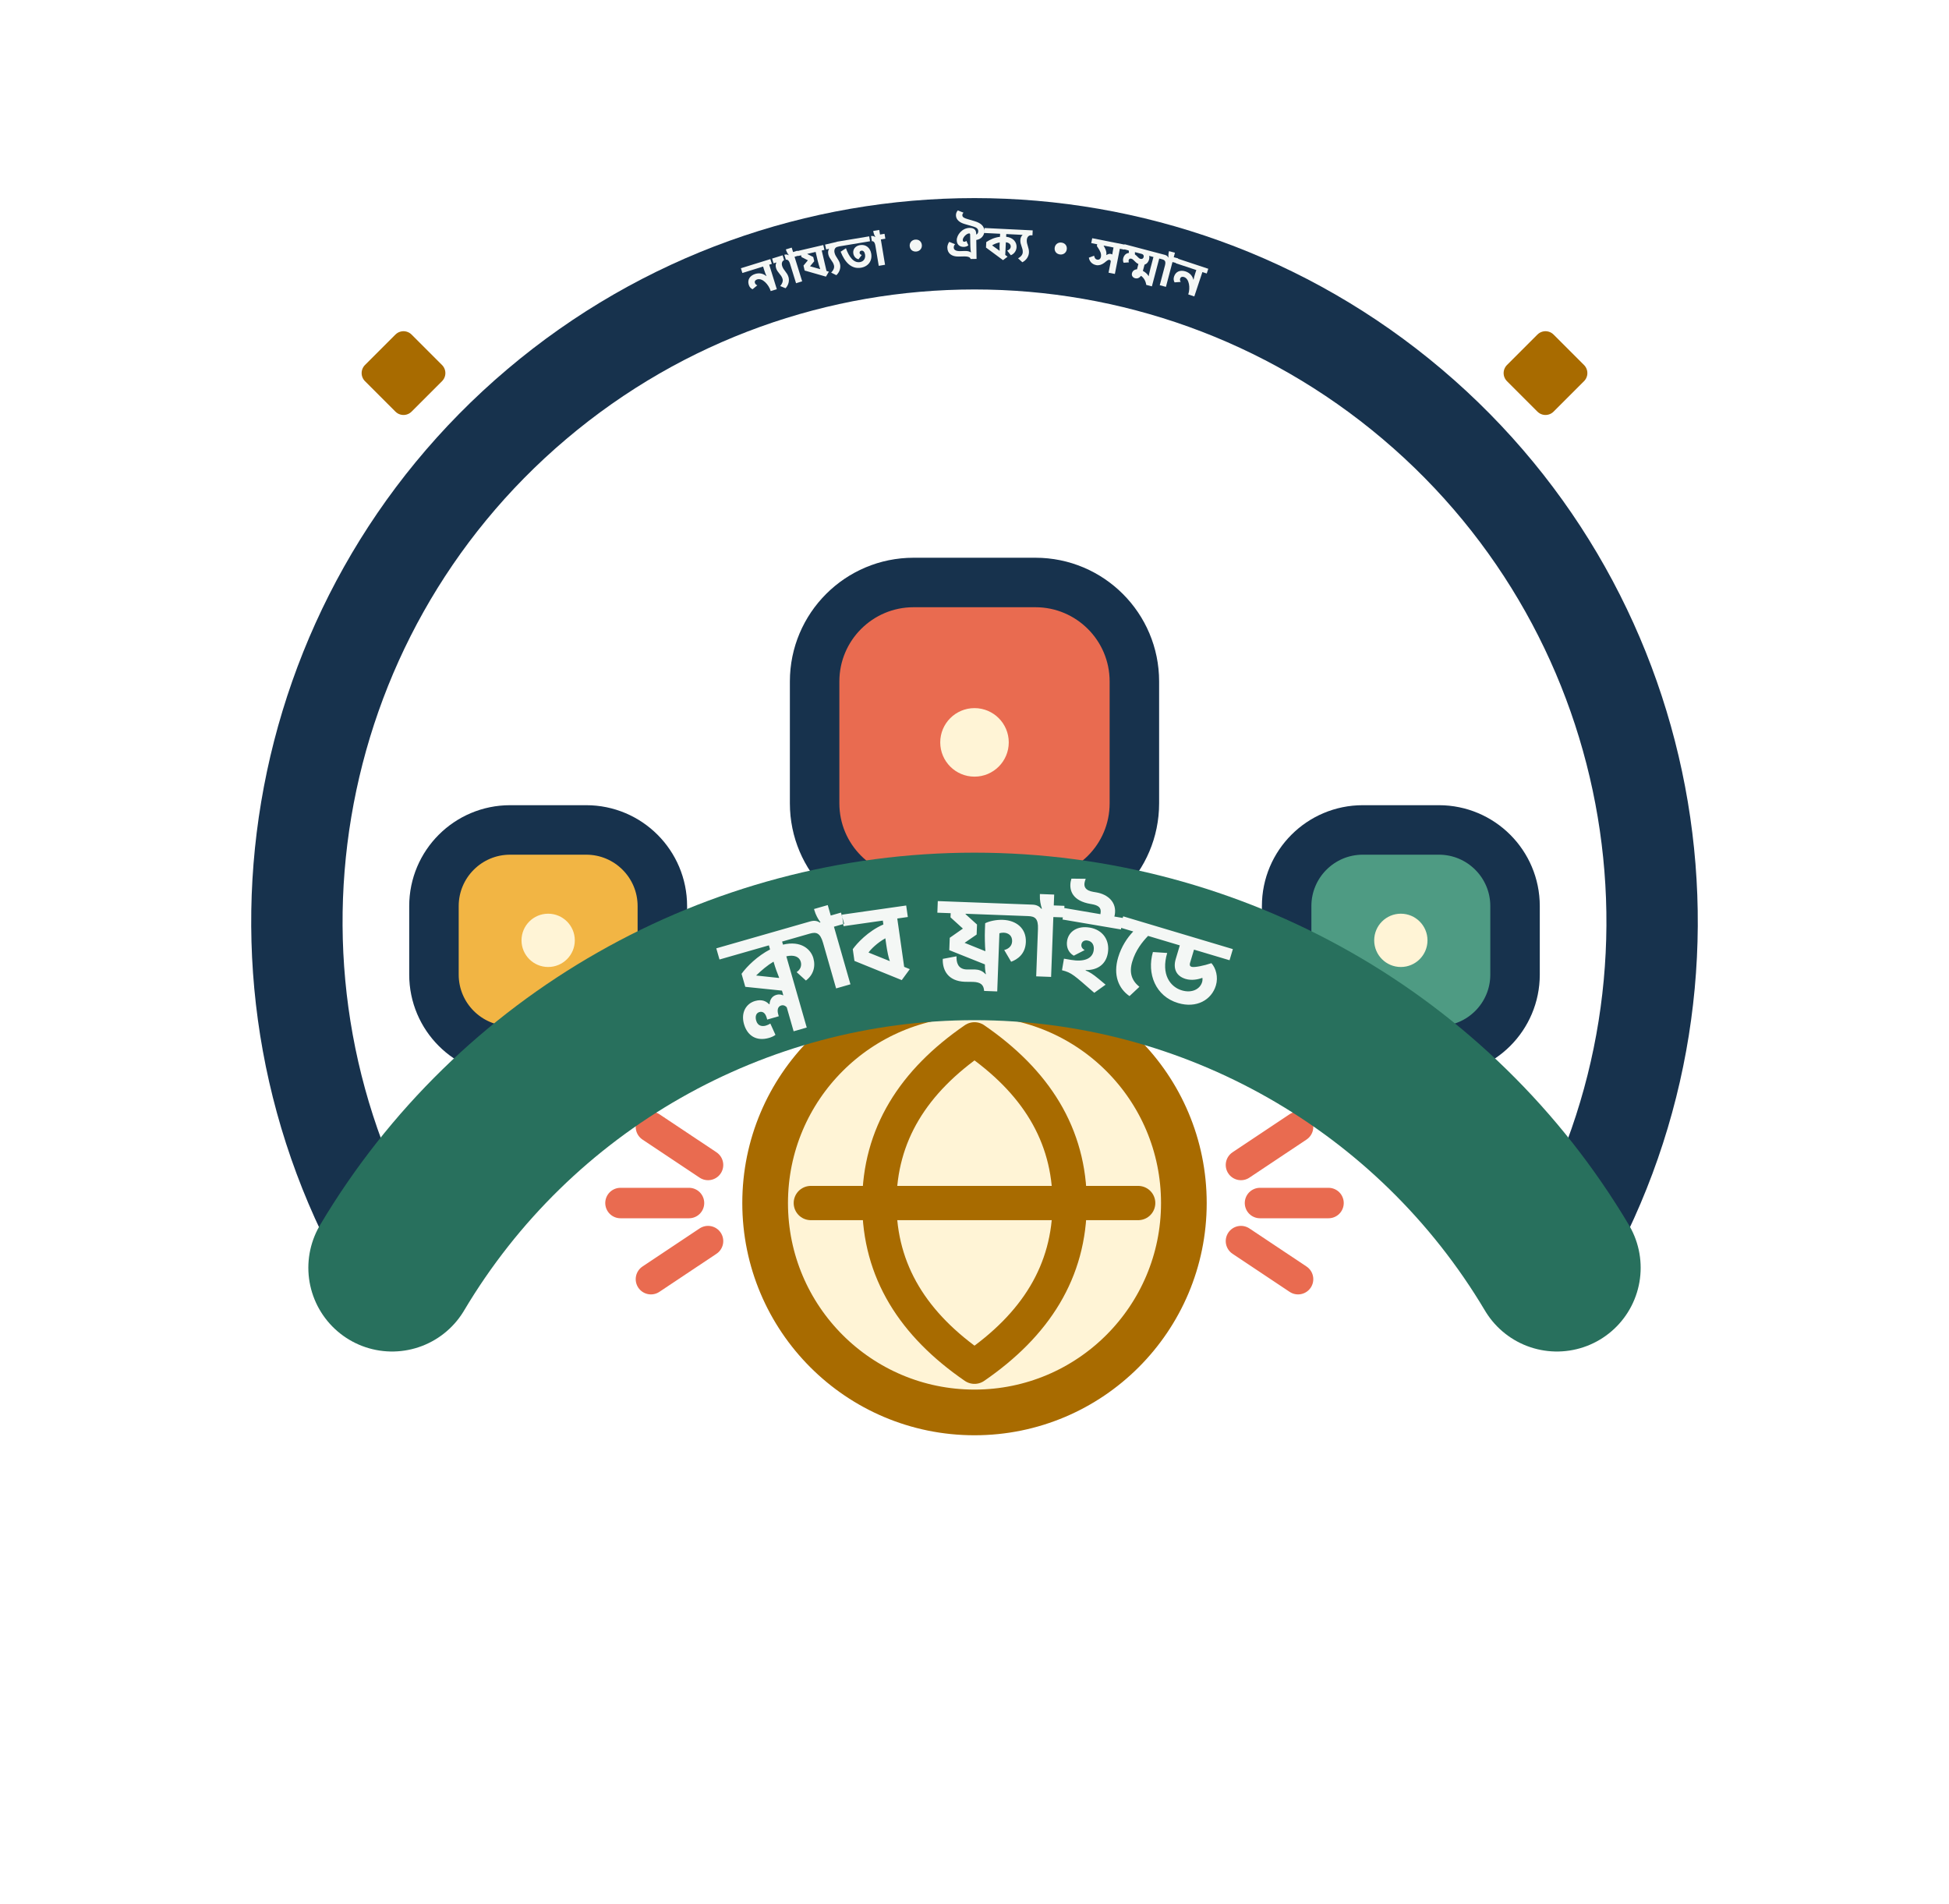
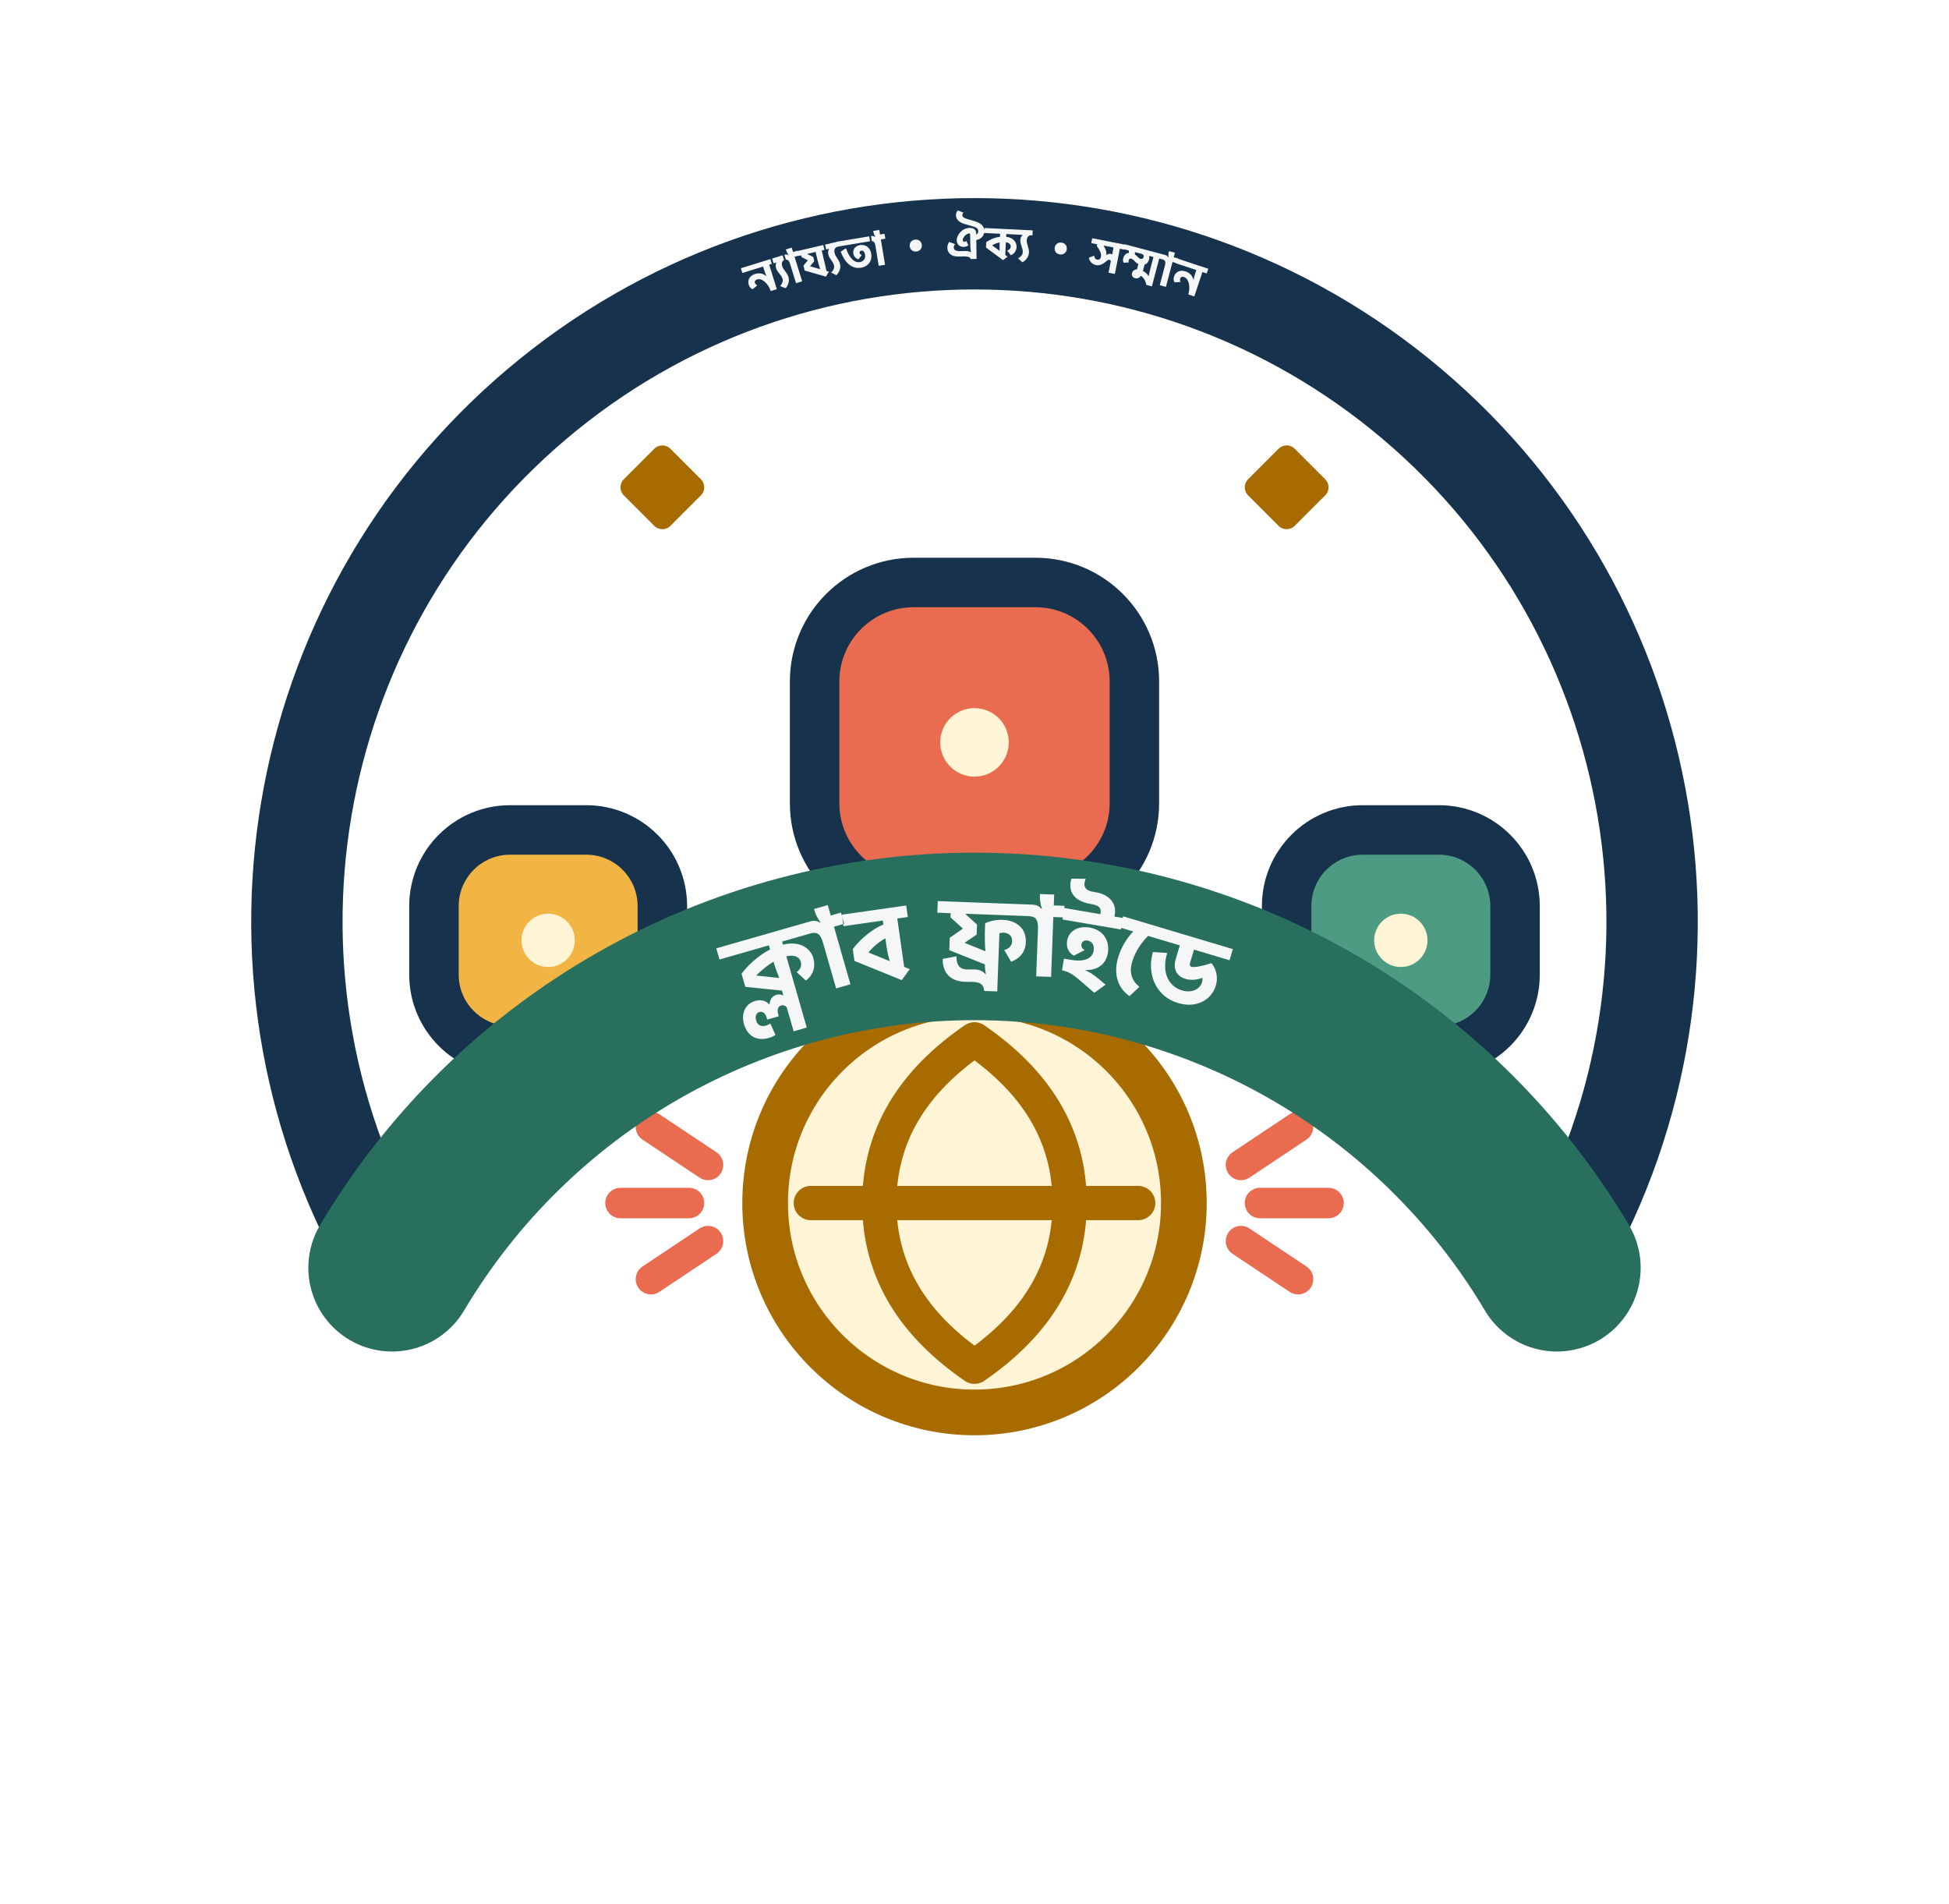
<svg xmlns="http://www.w3.org/2000/svg" viewBox="0 0 512 500" role="img" aria-labelledby="title desc" version="1.1" id="svg15">
  <g stroke="#17324D" stroke-width="13" stroke-linecap="round" stroke-linejoin="round" id="g8">
    <path fill="none" stroke="#17324D" d="M103 333a178 178 0 1 1 306 0" id="path1" />
    <g id="younger-member" aria-label="younger-member">
      <rect x="114" y="218" width="60" height="58" rx="20" fill="#F2B544" stroke="#17324D" id="rect1" />
      <circle cx="144" cy="247" r="7" fill="#FFF4D6" stroke="none" id="circle1" />
    </g>
    <g id="adult-member" aria-label="adult-member">
      <rect x="214" y="153" width="84" height="84" rx="26" fill="#E96B50" stroke="#17324D" id="rect2" />
      <circle cx="256" cy="195" r="9" fill="#FFF4D6" stroke="none" id="circle2" />
    </g>
    <g id="older-member" aria-label="older-member">
      <rect x="338" y="218" width="60" height="58" rx="20" fill="#4E9B83" stroke="#17324D" id="rect3" />
      <circle cx="368" cy="247" r="7" fill="#FFF4D6" stroke="none" id="circle3" />
    </g>
    <circle cx="256" cy="316" r="55" fill="#FFF4D6" stroke="#A86B00" stroke-width="12" id="circle4" />
    <path fill="none" stroke="#A86B00" stroke-width="9" d="M256 273c-16 11-25 25-25 43s9 32 25 43m0-86c16 11 25 25 25 43s-9 32-25 43m-43-43h86" id="path4" />
    <path fill="none" stroke="#E96B50" stroke-width="8" d="M181 316h-18M186 306l-15-10M186 326l-15 10M331 316h18M326 306l15-10M326 326l15 10" id="path5" />
    <path fill="none" stroke="#28705D" d="M103 333a178 178 0 0 1 306 0" id="path6" />
-     <path fill="#A86B00" stroke="#A86B00" stroke-width="6" d="m106 90 8 8-8 8-8-8z" id="path7" />
-     <path fill="#A86B00" stroke="#A86B00" stroke-width="6" d="m406 90 8 8-8 8-8-8z" id="path8" />
+     <path fill="#A86B00" stroke="#A86B00" stroke-width="6" d="m174 120 8 8-8 8-8-8z" id="path7" />
+     <path fill="#A86B00" stroke="#A86B00" stroke-width="6" d="m338 120 8 8-8 8-8-8z" id="path8" />
  </g>
  <defs id="defs8">
    <path id="motto-arc" d="M103 333a178 178 0 1 1 306 0" />
    <path id="name-arc" d="M103 333a178 178 0 0 1 306 0" />
  </defs>
  <path d="M103 333a178 178 0 1 1 306 0" fill="none" stroke="#17324D" stroke-width="24" stroke-linecap="round" id="path9" />
  <path d="M103 333a178 178 0 0 1 306 0" fill="none" stroke="#28705D" stroke-width="44" stroke-linecap="round" id="path10" />
  <g font-family="Kohinoor Bangla, Bangla Sangam MN, sans-serif" text-anchor="middle" id="g15">
    <g id="text14" style="font-weight:700;font-size:12px;letter-spacing:0" aria-label="ন্যায্যতা•ঐক্য•সম্মান">
      <path style="fill:#f4f7f5" d="m 198.95,74.938 c -0.279,-0.089 -0.529,-0.288 -0.632,-0.621 -0.142,-0.458 0.123,-0.779 0.604,-0.929 1.375,-0.427 3.012,1.365 3.52,3.004 l 0.021,0.069 1.605,-0.498 -1.998,-6.441 1.146,-0.356 -0.388,-1.249 -8.195,2.542 0.388,1.249 5.444,-1.689 0.277,0.894 c 0.188,0.607 0.416,1.178 0.605,1.584 l -0.042,0.026 c -0.824,-0.712 -1.872,-0.889 -2.926,-0.562 -1.352,0.42 -2.103,1.482 -1.68,2.846 0.188,0.607 0.568,0.98 1.004,1.171 z m 4.988,-5.995 -1.18,0.366 -0.388,-1.249 3.679,-1.141 0.388,1.249 -0.332,0.103 c -0.562,0.174 -0.889,0.778 -0.633,1.604 0.348,1.123 1.275,1.64 1.652,2.855 0.306,0.986 0.027,2.153 -0.757,2.986 l -1.411,-0.58 c 0.654,-0.768 0.773,-1.396 0.606,-1.934 -0.345,-1.112 -1.318,-1.576 -1.688,-2.768 -0.206,-0.665 -0.079,-1.144 0.08,-1.444 z m 2.54,-3.314 c 0.167,0.539 0.435,0.996 0.727,1.37 l -0.08,0.025 c -0.191,-0.129 -0.537,-0.273 -1.064,-0.11 l -0.47,0.146 0.388,1.249 0.046,-0.014 c 0.722,-0.224 1.168,-0.124 1.516,1 l 1.582,5.1 1.605,-0.498 -1.998,-6.441 1.146,-0.356 -0.388,-1.249 -1.146,0.356 -0.363,-1.169 -1.536,0.476 z m 5.605,1.052 2.185,-0.509 0.526,2.256 c 0.15,0.643 0.453,1.681 0.671,2.246 l -0.047,0.011 -2.625,-0.744 1.107,-1.33 -0.256,-1.099 -1.551,-0.785 z m 4.893,5.981 0.769,-1.3 -0.623,-0.188 -1.253,-5.376 1.169,-0.272 -0.297,-1.274 -7.409,1.727 0.297,1.274 0.818,-0.191 0.106,0.456 1.678,0.854 -1.155,1.39 0.302,1.297 z m 0.798,-7.308 -1.204,0.281 -0.297,-1.274 3.751,-0.874 0.297,1.274 -0.339,0.079 c -0.573,0.133 -0.943,0.713 -0.747,1.554 0.267,1.145 1.154,1.727 1.443,2.966 0.234,1.005 -0.128,2.149 -0.97,2.924 l -1.366,-0.68 c 0.707,-0.719 0.871,-1.337 0.743,-1.886 -0.264,-1.134 -1.202,-1.667 -1.485,-2.882 -0.158,-0.678 0.004,-1.147 0.183,-1.435 z m 7.763,2.752 c -0.681,-0.142 -1.239,-0.718 -1.373,-1.523 -0.181,-1.089 0.555,-2.002 1.738,-2.2 1.61,-0.268 2.716,0.752 2.965,2.243 0.315,1.894 -0.776,3.377 -2.693,3.697 -2.509,0.418 -4.239,-1.423 -5.336,-4.208 l 1.393,-0.913 c 0.793,2.277 2.04,3.918 3.685,3.644 1.053,-0.175 1.492,-1.051 1.336,-1.986 -0.11,-0.663 -0.464,-1.103 -0.973,-1.018 -0.296,0.049 -0.511,0.292 -0.46,0.6 0.043,0.26 0.262,0.479 0.574,0.525 z m 3.277,-6.105 0.215,1.29 -9.008,1.5 -0.215,-1.29 z m 0.6,-1.219 c 0.093,0.556 0.296,1.046 0.534,1.456 l -0.083,0.014 c -0.172,-0.154 -0.495,-0.343 -1.04,-0.253 l -0.485,0.081 0.215,1.29 0.047,-0.008 c 0.746,-0.124 1.174,0.036 1.367,1.196 l 0.877,5.267 1.657,-0.276 -1.108,-6.652 1.184,-0.197 -0.215,-1.29 -1.184,0.197 -0.201,-1.207 -1.586,0.264 z" id="path15" />
      <path style="fill:#f4f7f5" d="m 238.978,64.641 c 0.076,0.873 0.734,1.514 1.738,1.427 0.921,-0.08 1.53,-0.832 1.454,-1.704 -0.076,-0.873 -0.734,-1.514 -1.738,-1.427 -0.921,0.08 -1.53,0.832 -1.454,1.704 z" id="path16" />
      <path style="fill:#f4f7f5" d="m 254.982,68.03 1.56,-0.022 -0.069,-4.968 c 1.341,-0.199 2.131,-1.254 2.116,-2.346 -0.017,-1.236 -0.797,-2.077 -2.581,-2.604 l -1.892,-0.562 c -0.747,-0.218 -1.303,-0.462 -1.31,-0.978 -0.004,-0.264 0.078,-0.457 0.314,-0.688 l -1.508,-0.591 c -0.283,0.328 -0.494,0.751 -0.486,1.291 0.017,1.224 1.095,1.929 2.228,2.261 l 2.35,0.687 c 0.843,0.24 1.268,0.582 1.277,1.206 0.007,0.468 -0.217,0.759 -0.527,0.907 l -0.003,-0.216 c -0.013,-0.96 -0.514,-1.565 -1.75,-1.548 -1.944,0.027 -3.382,1.871 -3.363,3.239 0.015,1.056 0.661,1.767 1.849,1.75 0.444,-0.006 0.91,-0.145 1.206,-0.413 l -0.544,-1.169 c -0.083,0.097 -0.273,0.232 -0.513,0.235 -0.264,0.004 -0.41,-0.114 -0.414,-0.462 -0.01,-0.684 0.984,-1.718 1.68,-1.728 0.144,-0.002 0.253,0.068 0.256,0.308 l 0.028,2.04 c 0.026,1.86 0.116,2.291 0.193,2.626 l -0.048,6.68e-4 c -0.436,-0.318 -1.013,-0.37 -1.637,-0.361 -0.372,0.005 -0.768,0.035 -1.152,0.04 -1.284,0.018 -1.686,-0.421 -1.693,-0.949 -0.005,-0.384 0.159,-0.674 0.36,-0.869 l -1.533,-0.615 c -0.141,0.182 -0.518,0.751 -0.507,1.519 0.021,1.476 1.101,2.361 2.913,2.336 0.36,-0.005 1.056,-0.027 1.464,-0.032 1.368,-0.019 1.649,0.349 1.738,0.672 z m 9.596,-2.213 c 0.512,-0.143 0.915,-0.52 0.94,-1.035 0.028,-0.563 -0.417,-1.054 -1.277,-1.144 l -0.164,3.332 0.615,0.451 -1.198,0.914 -4.475,-3.308 0.071,-1.438 c 0.982,-0.661 2.187,-1.226 3.6,-1.385 l 0.04,-0.803 -4.183,-0.206 0.064,-1.306 9.313,0.458 -0.064,1.306 -3.512,-0.173 -0.035,0.707 c 1.912,0.214 2.798,1.483 2.737,2.73 -0.048,0.971 -0.615,1.748 -1.498,2.125 z m -3.957,-1.372 1.937,1.405 0.048,0.002 c -0.042,-0.603 -0.024,-1.467 0.007,-2.102 l 0.004,-0.072 c -0.776,0.142 -1.426,0.422 -1.996,0.767 z m 7.993,-2.754 -1.235,-0.061 0.064,-1.306 3.847,0.189 -0.064,1.306 -0.348,-0.017 c -0.587,-0.029 -1.102,0.426 -1.145,1.289 -0.058,1.175 0.636,1.978 0.573,3.248 -0.051,1.031 -0.713,2.031 -1.735,2.546 l -1.127,-1.029 c 0.878,-0.497 1.205,-1.046 1.233,-1.609 0.057,-1.163 -0.698,-1.933 -0.636,-3.179 0.034,-0.695 0.319,-1.102 0.57,-1.33 z" id="path17" />
      <path style="fill:#f4f7f5" d="m 277.063,65.075 c -0.111,0.869 0.395,1.636 1.395,1.764 0.917,0.117 1.672,-0.487 1.783,-1.356 0.111,-0.869 -0.395,-1.636 -1.395,-1.764 -0.917,-0.117 -1.672,0.487 -1.783,1.356 z" id="path18" />
      <path style="fill:#f4f7f5" d="m 287.974,69.641 c 0.671,0.133 1.424,-0.086 2.084,-0.579 0.573,-0.425 0.972,-0.897 1.408,-0.811 0.247,0.049 0.368,0.244 0.317,0.503 l -0.567,2.873 1.66,0.328 1.306,-6.616 1.165,0.23 0.253,-1.283 -8.676,-1.713 -0.253,1.283 1.566,0.309 -0.091,0.459 0.357,0.547 c 0.461,0.703 0.877,1.445 0.705,2.316 -0.095,0.483 -0.443,0.818 -0.961,0.715 -0.565,-0.112 -0.719,-0.57 -0.824,-1.031 l -1.385,0.509 c 0.134,0.809 0.677,1.712 1.937,1.96 z m 4.22,-2.787 c -0.13,-0.087 -0.243,-0.134 -0.443,-0.173 -0.412,-0.081 -0.826,0.155 -1.117,0.33 0.021,-0.167 0.032,-0.348 0.02,-0.534 -0.027,-0.421 -0.167,-0.889 -0.47,-1.463 l -0.251,-0.465 0.009,-0.047 2.578,0.509 -0.156,0.789 c -0.035,0.177 -0.142,0.779 -0.172,1.055 z m 7.397,1.141 c -0.545,-0.144 -0.808,-0.747 -1.455,-1.166 0.017,-0.206 0.02,-0.404 -7.8e-4,-0.608 l 1.798,0.475 c 0.441,0.116 0.599,0.456 0.501,0.827 -0.098,0.371 -0.392,0.592 -0.844,0.472 z m 2.167,4.581 c -0.281,-0.533 -0.836,-1.065 -1.524,-1.42 l 0.435,-1.648 c 0.69,-0.215 1.044,-0.804 1.182,-1.326 0.116,-0.441 0.088,-0.759 0.021,-0.975 l 1.137,0.3 -0.778,2.947 c -0.404,1.532 -0.473,2.122 -0.473,2.122 z m 3.943,-4.358 0.334,-1.265 -10.616,-2.802 -0.334,1.265 1.416,0.374 c 0.061,0.19 0.076,0.417 0.053,0.647 -0.778,0.08 -1.286,0.641 -1.482,1.384 -0.129,0.487 -0.035,0.934 0.118,1.198 l 1.381,-0.107 c -0.079,-0.17 -0.129,-0.357 -0.068,-0.589 0.077,-0.29 0.323,-0.473 0.706,-0.372 0.615,0.162 0.945,0.982 1.842,1.392 l -0.356,1.395 c -0.667,0.035 -1.164,0.413 -1.32,1.004 -0.184,0.696 0.243,1.194 0.835,1.35 0.499,0.132 1.089,-0.035 1.525,-0.652 0.796,0.558 1.256,1.448 1.38,2.387 l 1.485,0.392 1.929,-7.31 z m 1.37,-2.133 c -0.144,0.545 -0.16,1.075 -0.11,1.547 l -0.081,-0.021 c -0.093,-0.211 -0.31,-0.516 -0.844,-0.657 l -0.476,-0.126 -0.334,1.265 0.046,0.012 c 0.731,0.193 1.056,0.514 0.756,1.652 l -1.363,5.163 1.624,0.429 1.721,-6.521 1.16,0.306 0.334,-1.265 -1.16,-0.306 0.312,-1.183 -1.555,-0.41 z m 3.108,7.967 c -0.175,-0.235 -0.263,-0.542 -0.153,-0.873 0.151,-0.456 0.553,-0.562 1.032,-0.404 1.367,0.454 1.655,2.863 1.114,4.491 l -0.023,0.068 1.594,0.529 2.124,-6.401 1.139,0.378 0.412,-1.241 -8.143,-2.702 -0.412,1.241 5.41,1.795 -0.295,0.888 c -0.2,0.604 -0.348,1.2 -0.43,1.64 l -0.049,-0.004 c -0.256,-1.058 -1.004,-1.813 -2.052,-2.16 -1.344,-0.446 -2.573,-0.019 -3.023,1.336 -0.2,0.604 -0.109,1.127 0.135,1.537 z" id="path19" />
    </g>
    <path d="m 213.693,244.96 -0.841,-2.934 -24.683,7.073 0.841,2.934 12.974,-3.718 0.309,1.077 c -3.272,1.695 -6.073,4.42 -7.487,6.398 l 0.98,3.418 9.635,0.996 0.347,1.211 -0.081,0.023 c -0.331,-0.138 -0.862,-0.365 -1.75,-0.11 -1.184,0.339 -1.707,1.363 -1.779,2.432 l -0.108,0.031 c -0.67,-0.711 -1.801,-1.406 -3.685,-0.866 -2.342,0.671 -3.79,3.037 -2.918,6.079 0.872,3.042 3.261,4.571 6.545,3.63 0.646,-0.185 1.296,-0.459 1.719,-0.813 l -1.345,-2.964 c -0.319,0.208 -0.754,0.42 -1.157,0.535 -0.969,0.278 -2.142,0.148 -2.559,-1.306 -0.339,-1.184 0.033,-2.019 0.841,-2.251 0.807,-0.231 1.535,0.172 1.905,1.464 l 0.147,0.511 3.042,-0.872 -0.147,-0.511 c -0.332,-1.157 -0.098,-2.069 0.791,-2.324 0.646,-0.185 1.146,0.138 1.45,0.487 l 1.805,6.299 3.445,-0.987 -5.36,-18.707 c 2.023,-0.463 3.408,0.101 3.786,1.42 0.324,1.131 -0.152,2.112 -1.083,2.728 l 2.44,2.213 c 1.895,-1.417 2.609,-3.602 1.953,-5.89 -0.656,-2.288 -3.177,-4.682 -7.976,-3.54 l -0.231,-0.807 z m -9.006,11.872 -0.135,0.039 -5.92,-0.634 c 1.414,-1.366 2.959,-2.683 4.578,-3.642 l 0.069,0.242 c 0.37,1.292 0.941,2.876 1.407,3.995 z m 9.232,-17.791 c 0.362,1.265 0.963,2.345 1.626,3.233 l -0.188,0.054 c -0.439,-0.311 -1.239,-0.664 -2.477,-0.31 l -1.104,0.316 0.841,2.934 0.108,-0.031 c 1.696,-0.486 2.731,-0.229 3.486,2.409 l 3.432,11.978 3.768,-1.08 -4.335,-15.127 2.692,-0.771 -0.841,-2.934 -2.692,0.771 -0.787,-2.746 -3.607,1.034 z m 17.997,2.766 -10.312,1.471 -0.431,-3.021 16.881,-2.409 0.431,3.021 -2.772,0.396 1.812,12.695 1.473,0.61 -2.107,2.874 -12.429,-5.043 -0.439,-3.077 c 1.034,-1.477 4.016,-4.759 8.039,-6.493 z m 0.664,4.657 c -2.15,1.184 -3.905,2.961 -4.416,3.741 l 5.492,2.214 0.111,-0.016 c -0.321,-0.661 -0.708,-2.586 -0.95,-4.277 z m 25.949,13.824 3.442,0.129 0.572,-15.277 c 0.34,-0.099 0.735,-0.169 1.099,-0.155 1.315,0.049 2.295,0.814 2.241,2.269 -0.054,1.455 -1.227,2.084 -2.075,2.276 l 1.817,3.094 c 1.648,-0.611 3.746,-2.017 3.865,-5.179 0.136,-3.637 -2.56,-5.7 -6.03,-5.83 -1.763,-0.066 -3.571,0.343 -4.657,0.89 l -0.069,1.847 c -0.058,1.539 -0.012,4.062 0.131,5.469 l -0.112,-0.004 -5.355,-2.162 3.164,-2.179 0.099,-2.63 -3.008,-2.719 0.004,-0.112 17.46,0.654 0.114,-3.05 -24.875,-0.932 -0.114,3.05 3.498,0.131 -0.041,1.091 3.252,2.952 -3.453,2.42 -0.122,3.246 9.359,3.741 c -0.002,0.812 0.071,1.852 0.268,2.56 l -0.112,-0.004 c -0.862,-0.929 -1.805,-1.188 -2.784,-1.225 -0.923,-0.035 -1.094,0.043 -2.158,0.003 -2.378,-0.089 -2.729,-1.952 -2.672,-3.462 l -3.612,0.677 c -0.11,2.938 1.35,5.851 5.799,6.017 1.147,0.043 1.093,-0.015 2.157,0.025 2.015,0.075 2.801,0.777 2.909,2.379 z m 14.645,-25.174 c -0.049,1.315 0.185,2.529 0.538,3.579 l -0.196,-0.007 c -0.32,-0.432 -0.971,-1.017 -2.258,-1.065 l -1.147,-0.043 -0.114,3.05 0.112,0.004 c 1.763,0.066 2.666,0.632 2.563,3.374 l -0.466,12.451 3.917,0.147 0.589,-15.725 2.798,0.105 0.114,-3.05 -2.798,-0.105 0.107,-2.854 -3.749,-0.14 z m 7.161,11.958 c -0.268,1.573 0.243,3.08 1.741,3.96 l 2.863,-1.473 c -0.698,-0.403 -0.95,-0.928 -0.851,-1.508 0.131,-0.773 0.791,-1.144 1.591,-1.008 1.297,0.221 1.851,1.309 1.621,2.661 -0.371,2.181 -2.611,2.993 -5.923,2.43 l -1.877,-0.319 -0.516,3.036 c 2.59,0.639 3.181,1.336 8.478,5.929 l 2.976,-2.135 -1.79,-1.497 c -1.644,-1.359 -2.392,-1.798 -3.454,-2.235 l 0.019,-0.11 c 2.743,0.069 5.261,-1.207 5.815,-4.465 0.563,-3.312 -1.264,-6.094 -4.743,-6.685 -3.312,-0.563 -5.55,1.073 -5.949,3.419 z m 1.121,-16.282 c -0.074,0.271 -0.149,0.543 -0.196,0.819 -0.404,2.374 0.564,5.038 5.229,5.831 l 0.248,0.042 c 1.794,0.305 2.63,0.902 2.377,2.392 -0.014,0.083 -0.028,0.166 -0.042,0.248 l -9.441,-1.605 -0.512,3.009 15.348,2.609 0.512,-3.009 -2.236,-0.38 c 0.056,-0.161 0.084,-0.327 0.112,-0.492 0.554,-3.257 -1.819,-5.336 -4.828,-5.848 l -0.828,-0.141 c -2.153,-0.366 -2.458,-1.412 -2.289,-2.406 0.061,-0.359 0.177,-0.708 0.316,-1.025 z m 17.863,28.416 c -2,-1.62 -2.756,-3.687 -1.882,-6.611 0.89,-2.978 2.577,-5.104 4.155,-6.766 l 1.932,0.577 0.874,-2.924 -9.336,-2.789 -0.874,2.924 3.515,1.05 c -1.57,1.635 -3.109,3.951 -3.959,6.795 -1.387,4.641 0.09,8.209 2.978,10.182 z m 23.681,-6.981 0.874,-2.924 -20.551,-6.139 -0.874,2.924 7.485,2.236 -1.066,3.568 c -0.737,2.468 0.061,4.489 2.61,5.251 1.583,0.473 3.326,0.117 4.385,-0.297 0.065,0.37 0.033,0.77 -0.079,1.145 -0.537,1.798 -2.636,2.953 -5.318,2.152 -2.978,-0.89 -5.551,-4.113 -3.844,-9.827 l -3.755,-0.245 c -1.637,5.677 0.676,11.628 6.605,13.399 4.856,1.451 8.806,-0.817 9.945,-4.627 0.657,-2.2 0.008,-4.527 -1.176,-5.845 -1.981,0.665 -4.472,1.177 -5.196,0.961 -0.376,-0.112 -0.623,-0.361 -0.406,-1.086 l 1.026,-3.434 z" id="text15" style="font-weight:800;font-size:28px;letter-spacing:0;fill:#f4f7f5" aria-label="ক্লাব ফ্রাইডে" />
  </g>
</svg>
